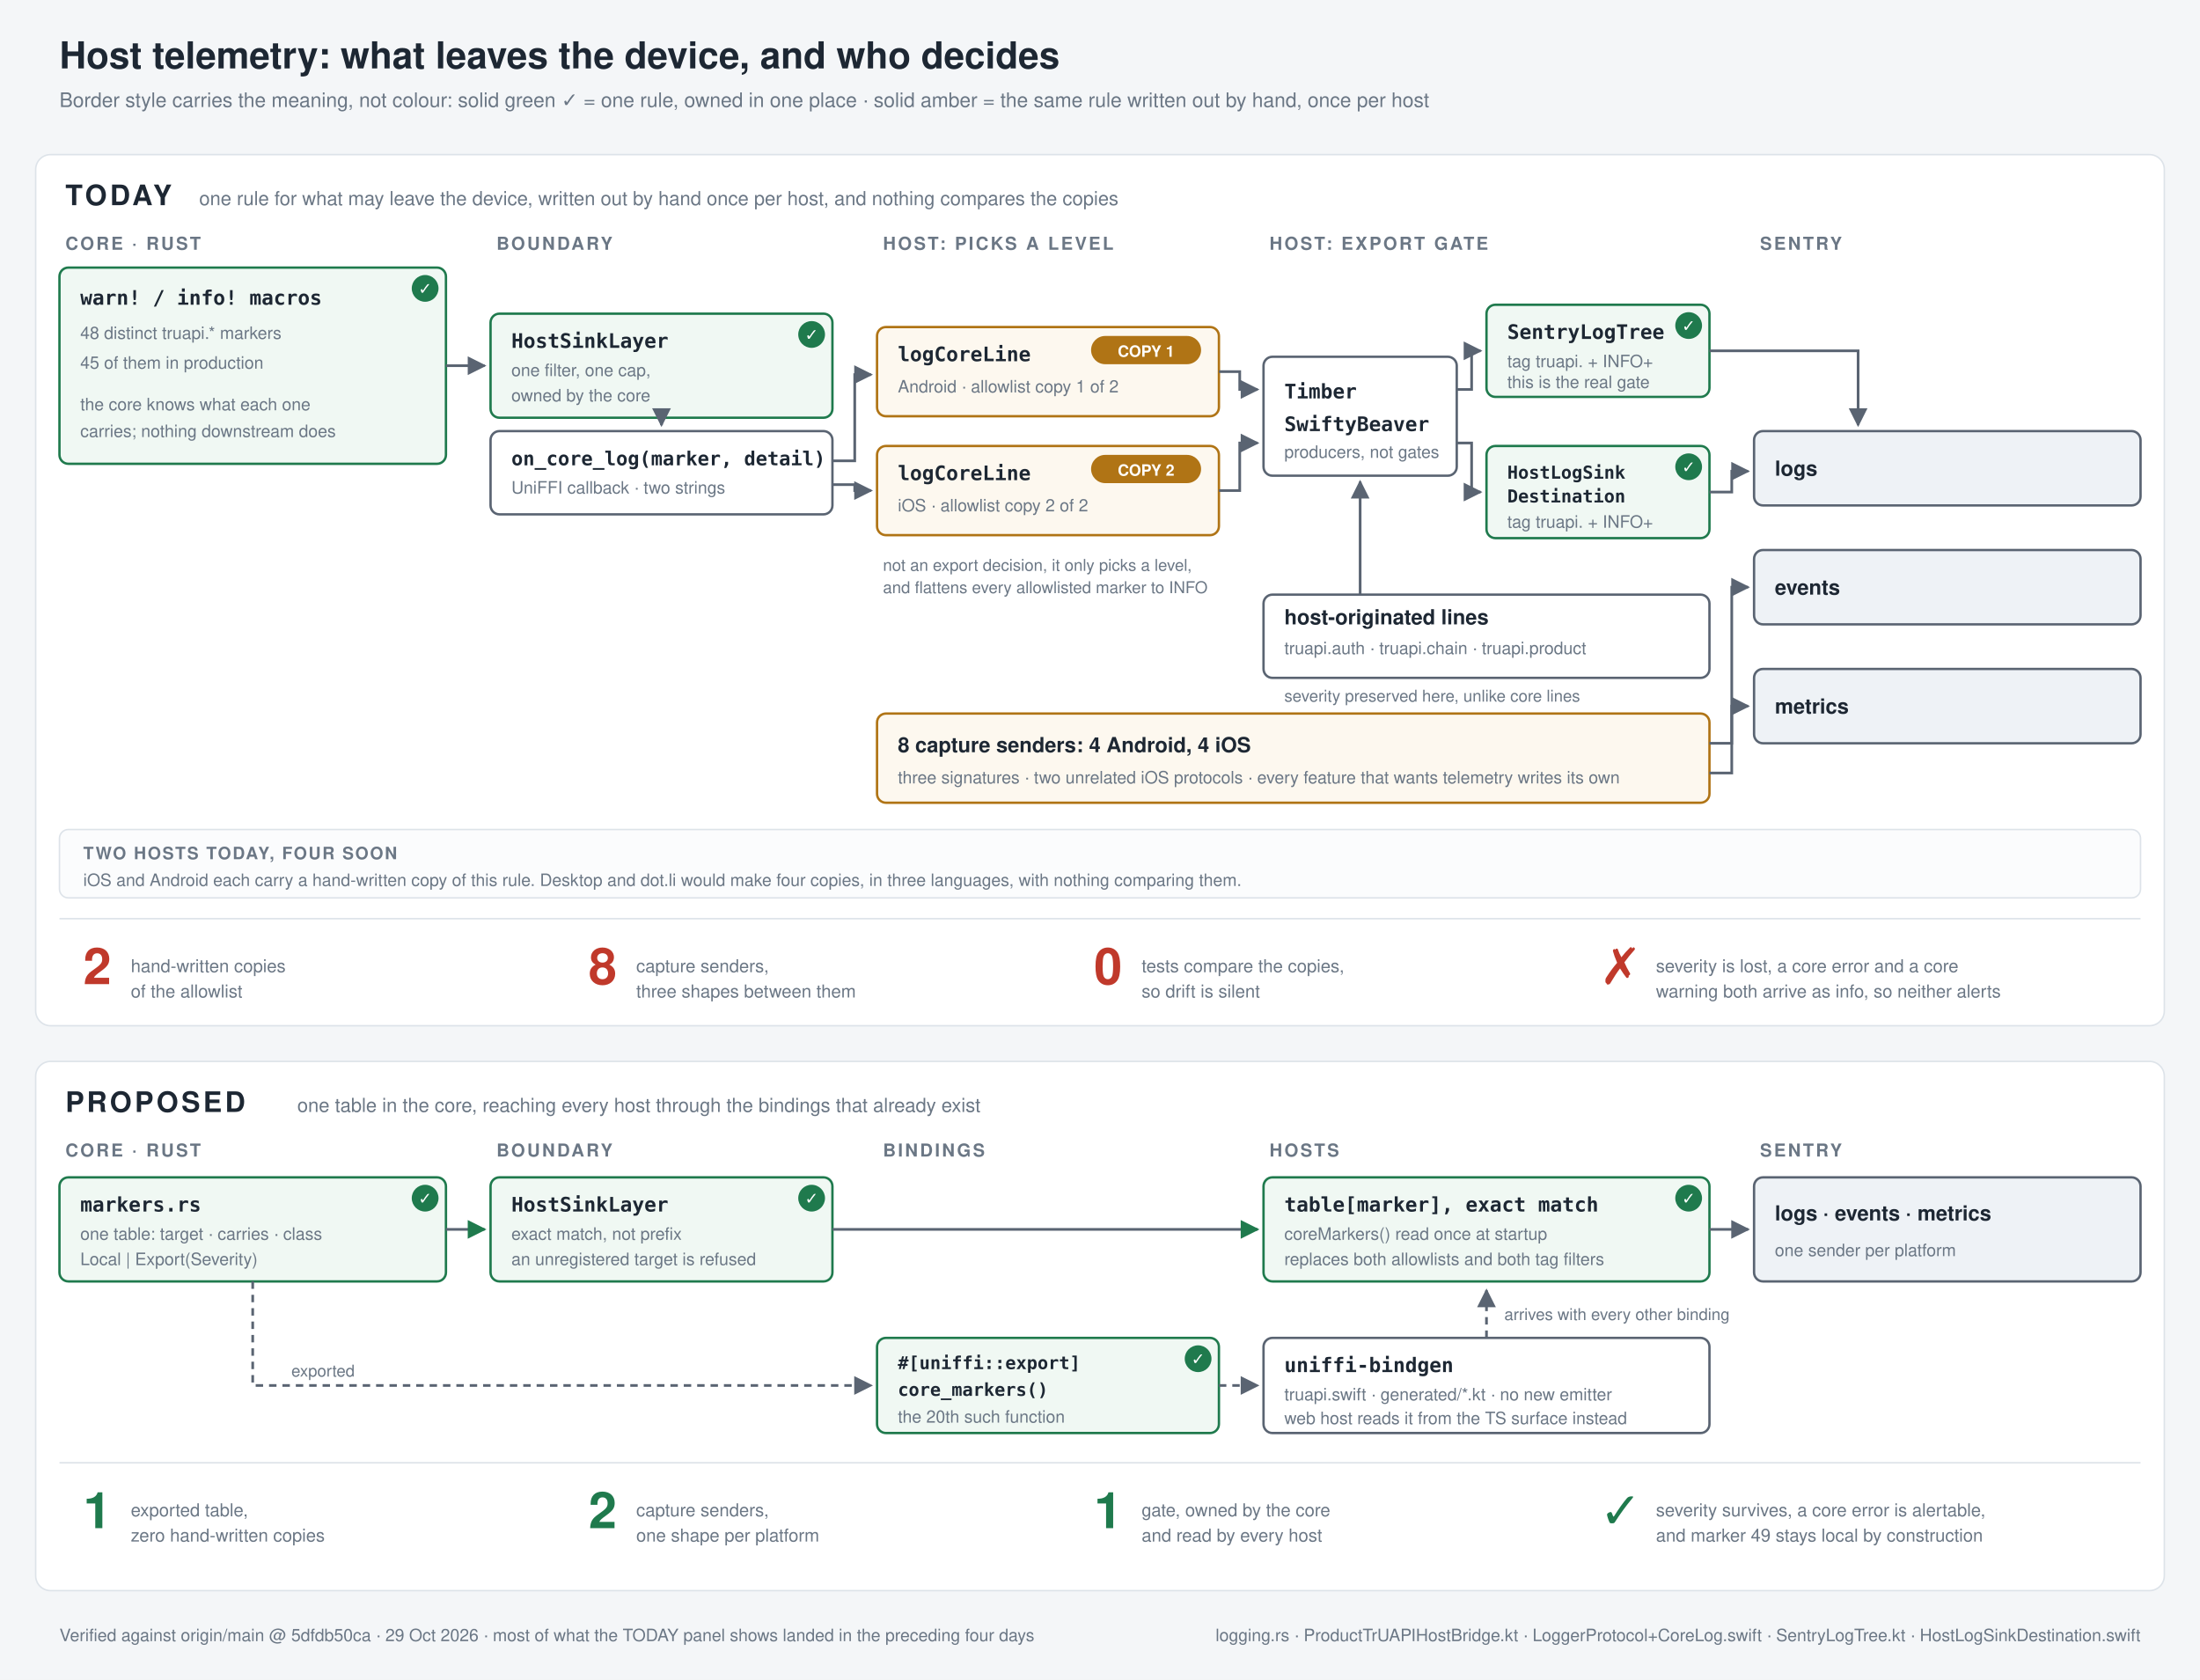
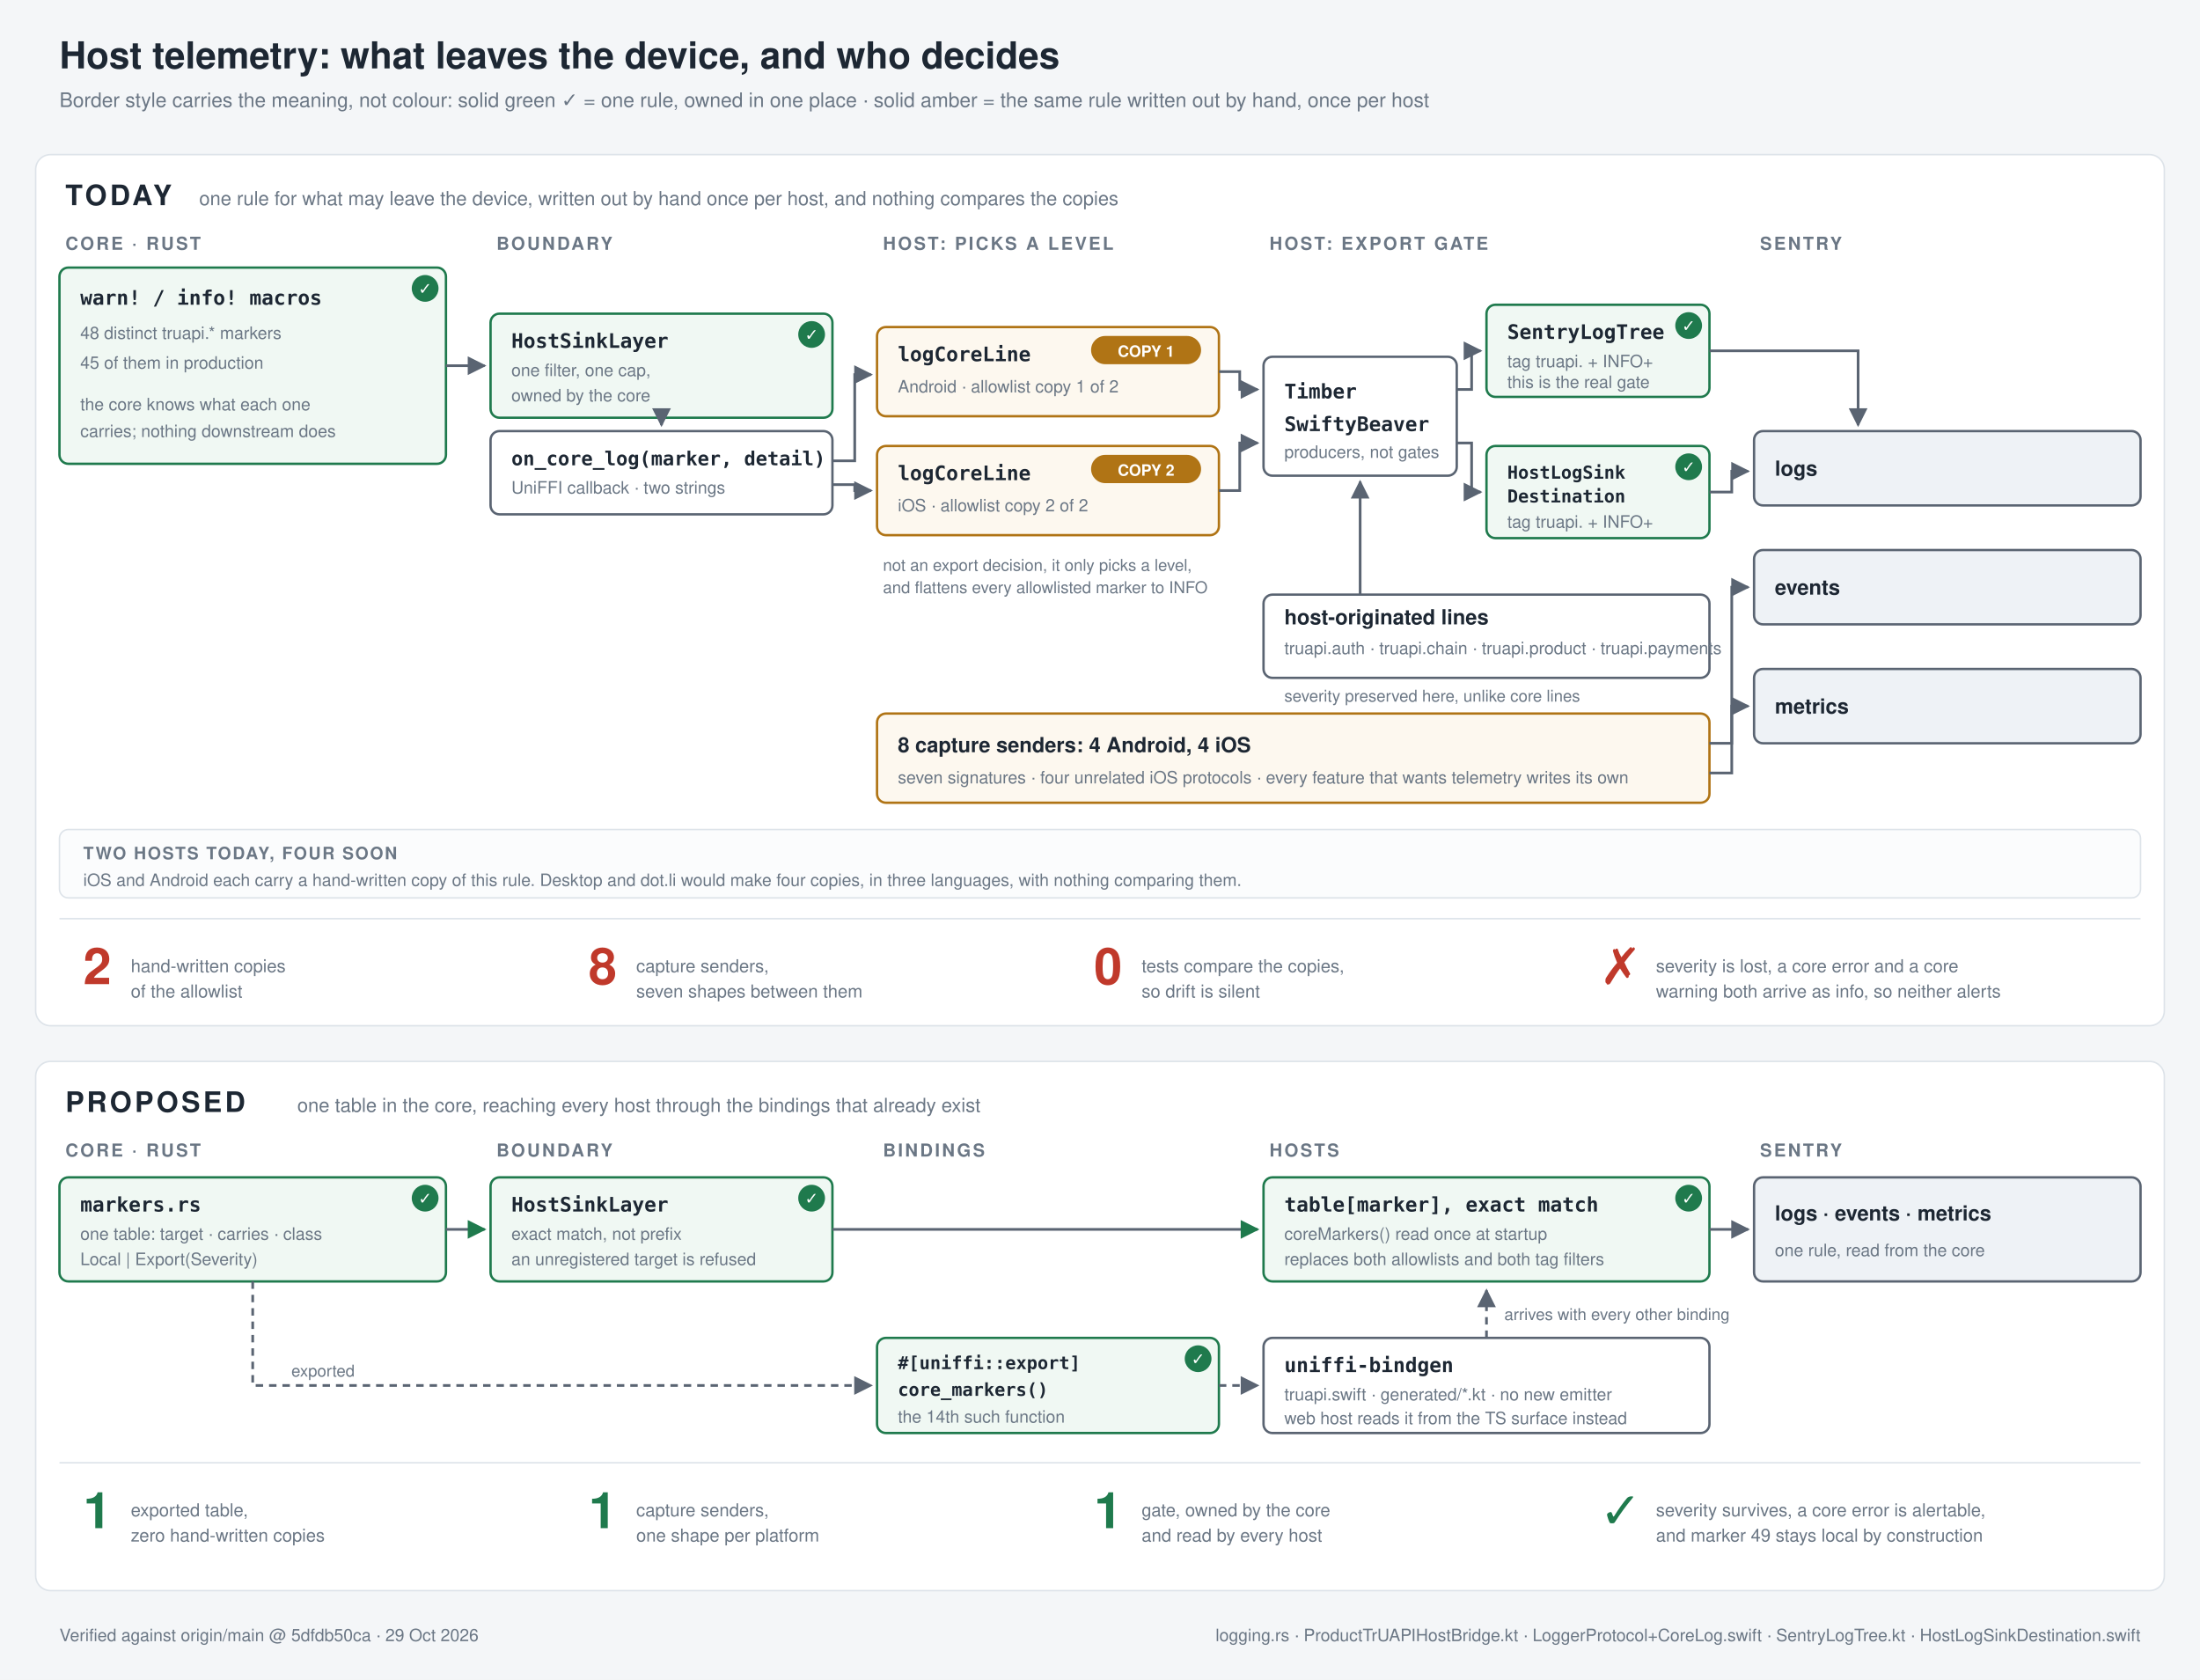
<svg xmlns="http://www.w3.org/2000/svg" viewBox="0 0 1480 1130" width="1480" height="1130" font-family="Helvetica Neue, Helvetica, Arial, sans-serif">
  <defs>
    <marker id="aGrey" viewBox="0 0 10 10" refX="9" refY="5" markerWidth="7" markerHeight="7" orient="auto-start-reverse">
      <path d="M0,0 L10,5 L0,10 z" fill="#5a6472" />
    </marker>
    <marker id="aRed" viewBox="0 0 10 10" refX="9" refY="5" markerWidth="7" markerHeight="7" orient="auto-start-reverse">
      <path d="M0,0 L10,5 L0,10 z" fill="#c0392b" />
    </marker>
    <marker id="aGreen" viewBox="0 0 10 10" refX="9" refY="5" markerWidth="7" markerHeight="7" orient="auto-start-reverse">
      <path d="M0,0 L10,5 L0,10 z" fill="#1f7a4d" />
    </marker>
    <style>
      .t     { fill:#1d2733; font-size:14px; }
      .tb    { fill:#1d2733; font-size:14px; font-weight:600; }
      .mono  { font-family:"SF Mono", Menlo, Consolas, monospace; fill:#1d2733; font-size:13px; }
      .monob { font-family:"SF Mono", Menlo, Consolas, monospace; fill:#1d2733; font-size:13.5px; font-weight:600; }
      .sub   { fill:#6b7785; font-size:11.5px; }
      .lane  { fill:#6b7785; font-size:12px; font-weight:700; letter-spacing:1.4px; }
      .ptitle{ fill:#1d2733; font-size:19px; font-weight:700; letter-spacing:2px; }
      .numl  { fill:#6b7785; font-size:12px; }
      .numg  { fill:#1f7a4d; font-size:34px; font-weight:700; }
      .numr  { fill:#c0392b; font-size:34px; font-weight:700; }
      .flow  { fill:none; stroke:#5a6472; stroke-width:1.8; }
-       .bypass{ fill:none; stroke:#c0392b; stroke-width:1.8; stroke-dasharray:6 4; }
      .build { fill:none; stroke:#5a6472; stroke-width:1.8; stroke-dasharray:5 4; }
      .elab  { fill:#6b7785; font-size:11px; }
    </style>
  </defs>
  <rect width="1480" height="1130" fill="#f4f6f8" />
  <text x="40" y="46" class="t" style="font-size:25px;font-weight:700">Host telemetry: what leaves the device, and who decides</text>
  <text x="40" y="72" class="sub" style="font-size:13.5px">Border style carries the meaning, not colour: solid green ✓ = one rule, owned in one place · solid amber = the same rule written out by hand, once per host</text>
  <rect x="24" y="104" width="1432" height="586" rx="10" fill="#ffffff" stroke="#dde3e9" />
  <text x="44" y="138" class="ptitle">TODAY</text>
  <text x="134" y="138" class="sub" style="font-size:13px">one rule for what may leave the device, written out by hand once per host, and nothing compares the copies</text>
  <text x="44" y="168" class="lane">CORE · RUST</text>
  <text x="334" y="168" class="lane">BOUNDARY</text>
  <text x="594" y="168" class="lane">HOST: PICKS A LEVEL</text>
  <text x="854" y="168" class="lane">HOST: EXPORT GATE</text>
  <text x="1184" y="168" class="lane">SENTRY</text>
  <rect x="40" y="180" width="260" height="132" rx="6" fill="#f0f8f3" stroke="#1f7a4d" stroke-width="1.6" />
  <circle cx="286" cy="194" r="9" fill="#1f7a4d" />
  <text x="286" y="198" text-anchor="middle" fill="#fff" font-size="11" font-weight="700">✓</text>
  <text x="54" y="205" class="monob">warn! / info! macros</text>
  <text x="54" y="228" class="sub">48 distinct truapi.* markers</text>
  <text x="54" y="248" class="sub">45 of them in production</text>
  <text x="54" y="276" class="sub">the core knows what each one</text>
  <text x="54" y="294" class="sub">carries; nothing downstream does</text>
  <rect x="330" y="211" width="230" height="70" rx="6" fill="#f0f8f3" stroke="#1f7a4d" stroke-width="1.6" />
  <circle cx="546" cy="225" r="9" fill="#1f7a4d" />
  <text x="546" y="229" text-anchor="middle" fill="#fff" font-size="11" font-weight="700">✓</text>
  <text x="344" y="234" class="monob">HostSinkLayer</text>
  <text x="344" y="253" class="sub">one filter, one cap,</text>
  <text x="344" y="270" class="sub">owned by the core</text>
  <rect x="330" y="290" width="230" height="56" rx="6" fill="#ffffff" stroke="#5a6472" stroke-width="1.6" />
  <text x="344" y="313" class="mono" style="font-weight:600">on_core_log(marker, detail)</text>
  <text x="344" y="332" class="sub">UniFFI callback · two strings</text>
  <rect x="590" y="220" width="230" height="60" rx="6" fill="#fdf8ef" stroke="#b07415" stroke-width="1.6" />
  <text x="604" y="243" class="monob">logCoreLine</text>
  <text x="604" y="264" class="sub">Android · allowlist copy 1 of 2</text>
  <rect x="734" y="226" width="74" height="19" rx="9.5" fill="#b07415" />
  <text x="771" y="240" text-anchor="middle" fill="#fff" font-size="10.5" font-weight="700">COPY 1</text>
  <rect x="590" y="300" width="230" height="60" rx="6" fill="#fdf8ef" stroke="#b07415" stroke-width="1.6" />
  <text x="604" y="323" class="monob">logCoreLine</text>
  <text x="604" y="344" class="sub">iOS · allowlist copy 2 of 2</text>
  <rect x="734" y="306" width="74" height="19" rx="9.5" fill="#b07415" />
  <text x="771" y="320" text-anchor="middle" fill="#fff" font-size="10.5" font-weight="700">COPY 2</text>
  <text x="594" y="384" class="elab">not an export decision, it only picks a level,</text>
  <text x="594" y="399" class="elab">and flattens every allowlisted marker to INFO</text>
  <rect x="850" y="240" width="130" height="80" rx="6" fill="#ffffff" stroke="#5a6472" stroke-width="1.6" />
  <text x="864" y="268" class="monob">Timber</text>
  <text x="864" y="290" class="monob">SwiftyBeaver</text>
  <text x="864" y="308" class="sub">producers, not gates</text>
  <rect x="1000" y="205" width="150" height="62" rx="6" fill="#f0f8f3" stroke="#1f7a4d" stroke-width="1.6" />
  <circle cx="1136" cy="219" r="9" fill="#1f7a4d" />
  <text x="1136" y="223" text-anchor="middle" fill="#fff" font-size="11" font-weight="700">✓</text>
  <text x="1014" y="228" class="monob">SentryLogTree</text>
  <text x="1014" y="247" class="sub">tag truapi. + INFO+</text>
  <text x="1014" y="261" class="sub">this is the real gate</text>
  <rect x="1000" y="300" width="150" height="62" rx="6" fill="#f0f8f3" stroke="#1f7a4d" stroke-width="1.6" />
  <circle cx="1136" cy="314" r="9" fill="#1f7a4d" />
  <text x="1136" y="318" text-anchor="middle" fill="#fff" font-size="11" font-weight="700">✓</text>
  <text x="1014" y="322" class="mono" style="font-size:12px;font-weight:600">HostLogSink</text>
  <text x="1014" y="338" class="mono" style="font-size:12px;font-weight:600">Destination</text>
  <text x="1014" y="355" class="sub">tag truapi. + INFO+</text>
  <rect x="850" y="400" width="300" height="56" rx="6" fill="#ffffff" stroke="#5a6472" stroke-width="1.6" />
  <text x="864" y="420" class="tb">host-originated lines</text>
-   <text x="864" y="440" class="sub">truapi.auth · truapi.chain · truapi.product</text>
+   <text x="864" y="440" class="sub">truapi.auth · truapi.chain · truapi.product · truapi.payments</text>
  <text x="864" y="472" class="elab">severity preserved here, unlike core lines</text>
  <rect x="590" y="480" width="560" height="60" rx="6" fill="#fdf8ef" stroke="#b07415" stroke-width="1.6" />
  <text x="604" y="506" class="tb">8 capture senders: 4 Android, 4 iOS</text>
-   <text x="604" y="527" class="sub">three signatures · two unrelated iOS protocols · every feature that wants telemetry writes its own</text>
+   <text x="604" y="527" class="sub">seven signatures · four unrelated iOS protocols · every feature that wants telemetry writes its own</text>
  <rect x="1180" y="290" width="260" height="50" rx="6" fill="#eef2f6" stroke="#5a6472" stroke-width="1.6" />
  <text x="1194" y="320" class="tb">logs</text>
  <rect x="1180" y="370" width="260" height="50" rx="6" fill="#eef2f6" stroke="#5a6472" stroke-width="1.6" />
  <text x="1194" y="400" class="tb">events</text>
  <rect x="1180" y="450" width="260" height="50" rx="6" fill="#eef2f6" stroke="#5a6472" stroke-width="1.6" />
  <text x="1194" y="480" class="tb">metrics</text>
  <path class="flow" d="M300,246 H326" marker-end="url(#aGrey)" />
  <path class="flow" d="M445,281 V286" marker-end="url(#aGrey)" />
  <path class="flow" d="M560,310 H575 V252 H586" marker-end="url(#aGrey)" />
  <path class="flow" d="M560,326 H575 V330 H586" marker-end="url(#aGrey)" />
  <path class="flow" d="M820,250 H834 V262 H846" marker-end="url(#aGrey)" />
  <path class="flow" d="M820,330 H834 V298 H846" marker-end="url(#aGrey)" />
  <path class="flow" d="M980,262 H990 V236 H996" marker-end="url(#aGrey)" />
  <path class="flow" d="M980,298 H990 V331 H996" marker-end="url(#aGrey)" />
  <path class="flow" d="M915,400 V324" marker-end="url(#aGrey)" />
  <path class="flow" d="M1150,236 H1250 V286" marker-end="url(#aGrey)" />
  <path class="flow" d="M1150,331 H1165 V317 H1176" marker-end="url(#aGrey)" />
  <path class="flow" d="M1150,500 H1165 V395 H1176" marker-end="url(#aGrey)" />
  <path class="flow" d="M1150,520 H1165 V475 H1176" marker-end="url(#aGrey)" />
  <rect x="40" y="558" width="1400" height="46" rx="6" fill="#fbfcfd" stroke="#dde3e9" />
  <text x="56" y="578" class="sub" style="font-weight:700;letter-spacing:1px">TWO HOSTS TODAY, FOUR SOON</text>
  <text x="56" y="596" class="sub">iOS and Android each carry a hand-written copy of this rule. Desktop and dot.li would make four copies, in three languages, with nothing comparing them.</text>
  <line x1="40" y1="618" x2="1440" y2="618" stroke="#dde3e9" />
  <text x="56" y="662" class="numr">2</text>
  <text x="88" y="654" class="numl">hand-written copies</text>
  <text x="88" y="671" class="numl">of the allowlist</text>
  <text x="396" y="662" class="numr">8</text>
  <text x="428" y="654" class="numl">capture senders,</text>
-   <text x="428" y="671" class="numl">three shapes between them</text>
+   <text x="428" y="671" class="numl">seven shapes between them</text>
  <text x="736" y="662" class="numr">0</text>
  <text x="768" y="654" class="numl">tests compare the copies,</text>
  <text x="768" y="671" class="numl">so drift is silent</text>
  <text x="1076" y="662" class="numr">✗</text>
  <text x="1114" y="654" class="numl">severity is lost, a core error and a core</text>
  <text x="1114" y="671" class="numl">warning both arrive as info, so neither alerts</text>
  <rect x="24" y="714" width="1432" height="356" rx="10" fill="#ffffff" stroke="#dde3e9" />
  <text x="44" y="748" class="ptitle">PROPOSED</text>
  <text x="200" y="748" class="sub" style="font-size:13px">one table in the core, reaching every host through the bindings that already exist</text>
  <text x="44" y="778" class="lane">CORE · RUST</text>
  <text x="334" y="778" class="lane">BOUNDARY</text>
  <text x="594" y="778" class="lane">BINDINGS</text>
  <text x="854" y="778" class="lane">HOSTS</text>
  <text x="1184" y="778" class="lane">SENTRY</text>
  <rect x="40" y="792" width="260" height="70" rx="6" fill="#f0f8f3" stroke="#1f7a4d" stroke-width="1.6" />
  <circle cx="286" cy="806" r="9" fill="#1f7a4d" />
  <text x="286" y="810" text-anchor="middle" fill="#fff" font-size="11" font-weight="700">✓</text>
  <text x="54" y="815" class="monob">markers.rs</text>
  <text x="54" y="834" class="sub">one table: target · carries · class</text>
  <text x="54" y="851" class="sub">Local | Export(Severity)</text>
  <rect x="330" y="792" width="230" height="70" rx="6" fill="#f0f8f3" stroke="#1f7a4d" stroke-width="1.6" />
  <circle cx="546" cy="806" r="9" fill="#1f7a4d" />
  <text x="546" y="810" text-anchor="middle" fill="#fff" font-size="11" font-weight="700">✓</text>
  <text x="344" y="815" class="monob">HostSinkLayer</text>
  <text x="344" y="834" class="sub">exact match, not prefix</text>
  <text x="344" y="851" class="sub">an unregistered target is refused</text>
  <rect x="850" y="792" width="300" height="70" rx="6" fill="#f0f8f3" stroke="#1f7a4d" stroke-width="1.6" />
  <circle cx="1136" cy="806" r="9" fill="#1f7a4d" />
  <text x="1136" y="810" text-anchor="middle" fill="#fff" font-size="11" font-weight="700">✓</text>
  <text x="864" y="815" class="monob">table[marker], exact match</text>
  <text x="864" y="834" class="sub">coreMarkers() read once at startup</text>
  <text x="864" y="851" class="sub">replaces both allowlists and both tag filters</text>
  <text x="1012" y="888" class="elab">arrives with every other binding</text>
  <rect x="1180" y="792" width="260" height="70" rx="6" fill="#eef2f6" stroke="#5a6472" stroke-width="1.6" />
  <text x="1194" y="821" class="tb">logs · events · metrics</text>
-   <text x="1194" y="845" class="sub">one sender per platform</text>
+   <text x="1194" y="845" class="sub">one rule, read from the core</text>
  <rect x="590" y="900" width="230" height="64" rx="6" fill="#f0f8f3" stroke="#1f7a4d" stroke-width="1.6" />
  <circle cx="806" cy="914" r="9" fill="#1f7a4d" />
  <text x="806" y="918" text-anchor="middle" fill="#fff" font-size="11" font-weight="700">✓</text>
  <text x="604" y="921" class="mono" style="font-size:12px;font-weight:600">#[uniffi::export]</text>
  <text x="604" y="939" class="mono" style="font-size:12px;font-weight:600">core_markers()</text>
-   <text x="604" y="957" class="sub">the 20th such function</text>
+   <text x="604" y="957" class="sub">the 14th such function</text>
  <rect x="850" y="900" width="300" height="64" rx="6" fill="#ffffff" stroke="#5a6472" stroke-width="1.6" />
  <text x="864" y="923" class="monob">uniffi-bindgen</text>
  <text x="864" y="942" class="sub">truapi.swift · generated/*.kt · no new emitter</text>
  <text x="864" y="958" class="sub">web host reads it from the TS surface instead</text>
  <path class="flow" d="M300,827 H326" stroke="#1f7a4d" marker-end="url(#aGreen)" />
  <path class="flow" d="M560,827 H846" stroke="#1f7a4d" marker-end="url(#aGreen)" />
  <path class="flow" d="M1150,827 H1176" marker-end="url(#aGrey)" />
  <path class="build" d="M170,862 V932 H586" marker-end="url(#aGrey)" />
  <text x="196" y="926" class="elab">exported</text>
  <path class="build" d="M820,932 H846" marker-end="url(#aGrey)" />
  <path class="build" d="M1000,900 V868" marker-end="url(#aGrey)" />
  <line x1="40" y1="984" x2="1440" y2="984" stroke="#dde3e9" />
  <text x="56" y="1028" class="numg">1</text>
  <text x="88" y="1020" class="numl">exported table,</text>
  <text x="88" y="1037" class="numl">zero hand-written copies</text>
-   <text x="396" y="1028" class="numg">2</text>
+   <text x="396" y="1028" class="numg">1</text>
  <text x="428" y="1020" class="numl">capture senders,</text>
  <text x="428" y="1037" class="numl">one shape per platform</text>
  <text x="736" y="1028" class="numg">1</text>
  <text x="768" y="1020" class="numl">gate, owned by the core</text>
  <text x="768" y="1037" class="numl">and read by every host</text>
  <text x="1076" y="1028" class="numg">✓</text>
  <text x="1114" y="1020" class="numl">severity survives, a core error is alertable,</text>
  <text x="1114" y="1037" class="numl">and marker 49 stays local by construction</text>
-   <text x="40" y="1104" class="sub">Verified against origin/main @ 5dfdb50ca · 29 Oct 2026 · most of what the TODAY panel shows landed in the preceding four days</text>
+   <text x="40" y="1104" class="sub">Verified against origin/main @ 5dfdb50ca · 29 Oct 2026</text>
  <text x="1440" y="1104" text-anchor="end" class="sub">logging.rs · ProductTrUAPIHostBridge.kt · LoggerProtocol+CoreLog.swift · SentryLogTree.kt · HostLogSinkDestination.swift</text>
</svg>
